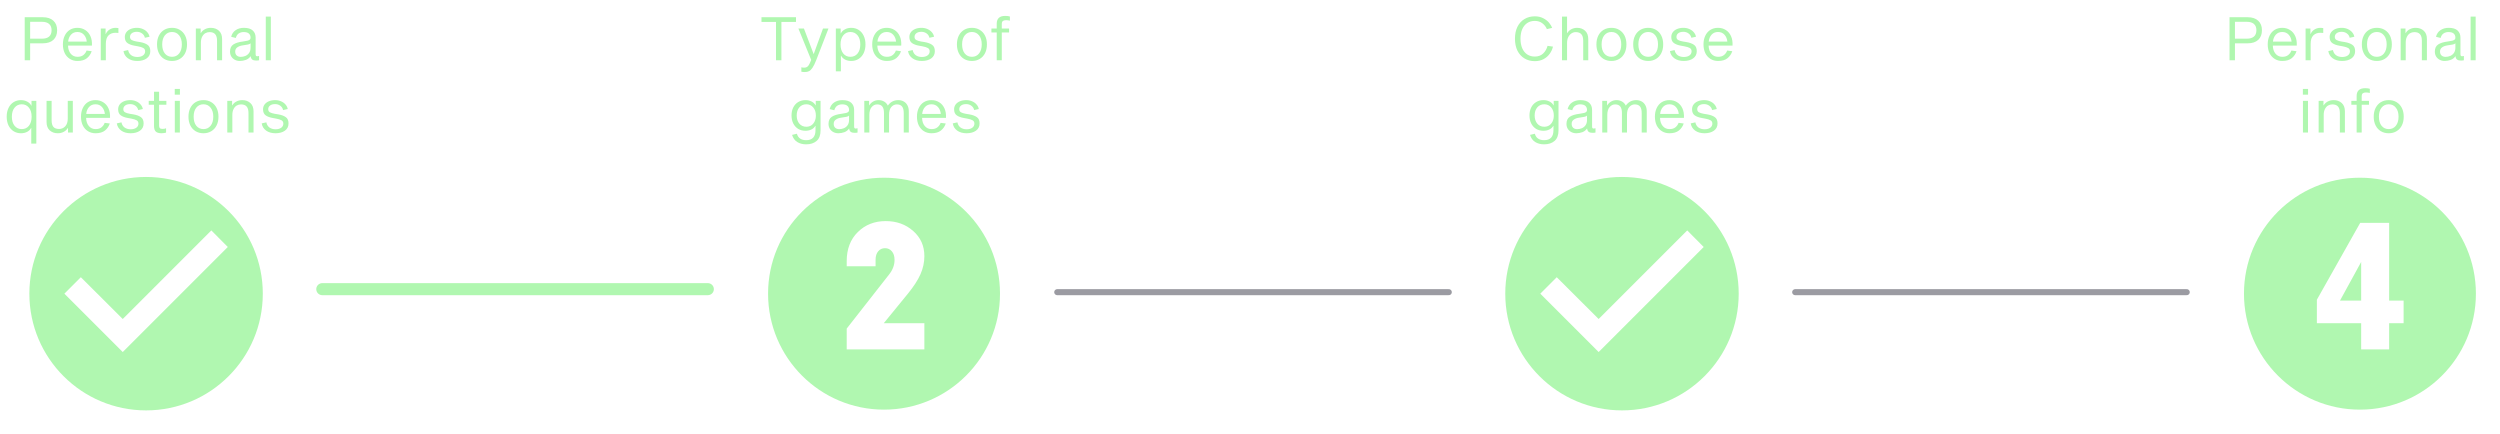
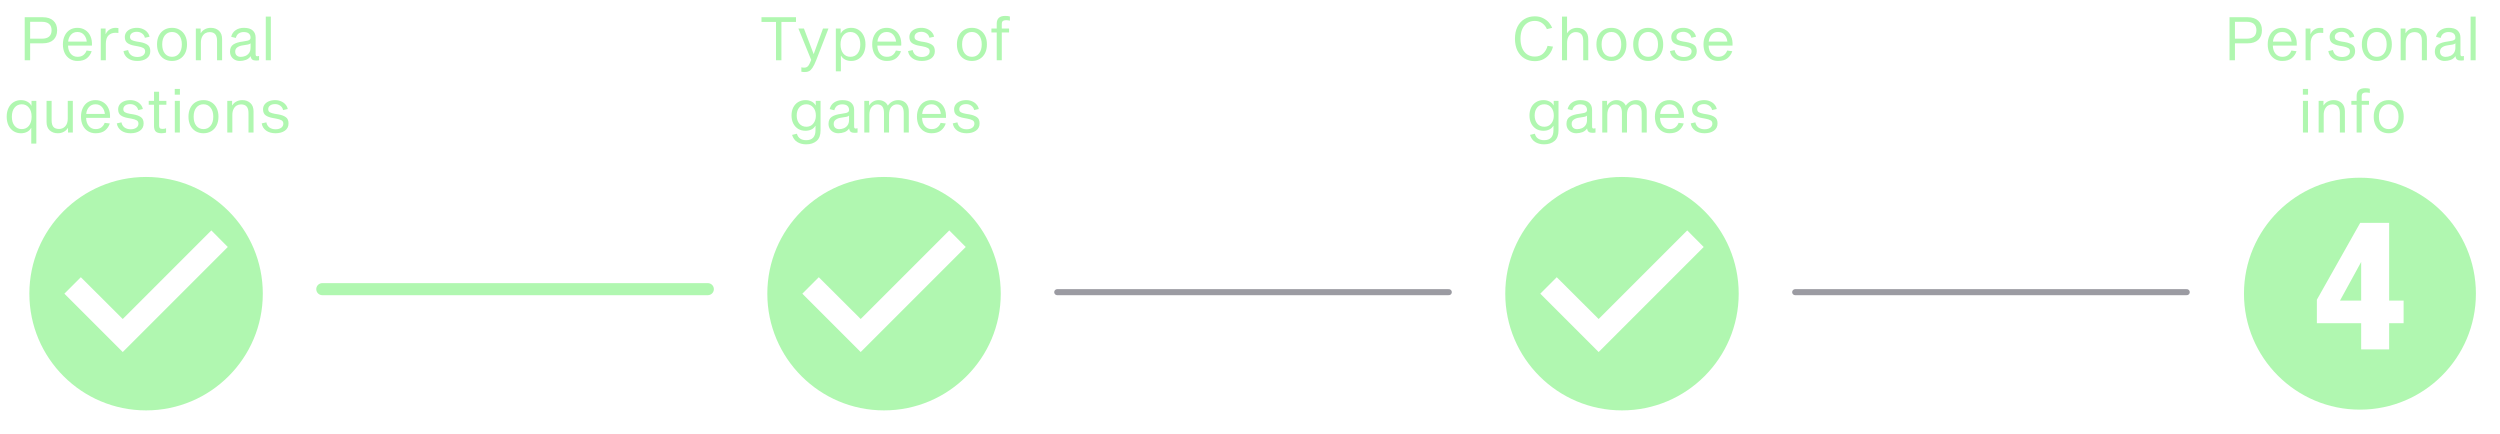
<svg xmlns="http://www.w3.org/2000/svg" width="830" height="144" viewBox="0 0 830 144" fill="none">
+   <path d="M293.5 58.75C272.11 58.75 254.75 76.11 254.75 97.5C254.75 118.89 272.11 136.25 293.5 136.25C314.89 136.25 332.25 118.89 332.25 97.5C332.25 76.11 314.89 58.75 293.5 58.75ZM285.75 116.875L266.375 97.5L271.839 92.036L285.75 105.909L315.161 76.498L320.625 82L285.75 116.875Z" fill="#B0F7B0" />
  <path fill-rule="evenodd" clip-rule="evenodd" d="M783.5 136C804.763 136 822 118.763 822 97.5C822 76.237 804.763 59 783.5 59C762.237 59 745 76.237 745 97.5C745 118.763 762.237 136 783.5 136ZM783.908 107.299V116H793.195V107.299H798V99.799H793.195V73.988H783.586L769.201 99.506V107.299H783.908ZM783.908 99.799H776.877L783.908 86.967V99.799Z" fill="#B0F7B0" />
  <path d="M538.5 58.75C517.11 58.75 499.75 76.11 499.75 97.5C499.75 118.89 517.11 136.25 538.5 136.25C559.89 136.25 577.25 118.89 577.25 97.5C577.25 76.11 559.89 58.75 538.5 58.75ZM530.75 116.875L511.375 97.5L516.839 92.036L530.75 105.909L560.161 76.498L565.625 82L530.75 116.875Z" fill="#B0F7B0" />
  <line x1="107" y1="96" x2="235" y2="96" stroke="#B0F7B0" stroke-width="4" stroke-linecap="round" />
  <line x1="351" y1="97" x2="481" y2="97" stroke="#9B9BA2" stroke-width="2" stroke-linecap="round" />
  <line x1="596" y1="97" x2="726" y2="97" stroke="#9B9BA2" stroke-width="2" stroke-linecap="round" />
  <path d="M48.5 58.75C27.11 58.75 9.75 76.11 9.75 97.5C9.75 118.89 27.11 136.25 48.5 136.25C69.89 136.25 87.25 118.89 87.25 97.5C87.25 76.11 69.89 58.75 48.5 58.75ZM40.75 116.875L21.375 97.5L26.839 92.036L40.75 105.909L70.161 76.498L75.625 82L40.75 116.875Z" fill="#B0F7B0" />
-   <path fill-rule="evenodd" clip-rule="evenodd" d="M293.5 136C314.763 136 332 118.763 332 97.5C332 76.237 314.763 59 293.5 59C272.237 59 255 76.237 255 97.5C255 118.763 272.237 136 293.5 136ZM281.109 109.086V116H306.891V107.299H293.414L301.5 97.397C303.375 95.092 304.742 92.973 305.602 91.039C306.461 89.086 306.891 87.084 306.891 85.033C306.891 81.635 305.65 78.852 303.17 76.684C300.709 74.496 297.672 73.402 294.059 73.402C290.348 73.402 287.262 74.613 284.801 77.035C282.34 79.457 281.109 82.67 281.109 86.674V88.402H290.689V86.293C290.689 85.062 290.982 84.106 291.568 83.422C292.154 82.738 292.906 82.397 293.824 82.397C294.742 82.397 295.494 82.738 296.08 83.422C296.686 84.106 296.988 85.062 296.988 86.293C296.988 87.992 296.393 89.594 295.201 91.098L281.109 109.086Z" fill="#B0F7B0" />
  <path d="M14.225 5.72C15.731 5.72 16.898 6.107 17.725 6.88C18.551 7.64 18.965 8.693 18.965 10.04C18.965 11.4 18.551 12.467 17.725 13.24C16.898 14 15.731 14.38 14.225 14.38H10.005V20H8.205V5.72H14.225ZM13.965 12.84C14.978 12.84 15.758 12.607 16.305 12.14C16.851 11.66 17.125 10.96 17.125 10.04C17.125 9.12 16.851 8.427 16.305 7.96C15.758 7.48 14.978 7.24 13.965 7.24H10.005V12.84H13.965ZM30.442 17C30.148 17.92 29.622 18.693 28.862 19.32C28.102 19.933 27.055 20.24 25.722 20.24C24.775 20.24 23.935 20.013 23.202 19.56C22.468 19.107 21.895 18.467 21.482 17.64C21.082 16.8 20.882 15.833 20.882 14.74C20.882 13.647 21.082 12.687 21.482 11.86C21.882 11.02 22.442 10.373 23.162 9.92C23.895 9.467 24.742 9.24 25.702 9.24C26.675 9.24 27.535 9.48 28.282 9.96C29.042 10.427 29.622 11.107 30.022 12C30.422 12.88 30.588 13.927 30.522 15.14H22.582C22.608 16.247 22.908 17.147 23.482 17.84C24.055 18.52 24.802 18.86 25.722 18.86C26.575 18.86 27.242 18.653 27.722 18.24C28.215 17.827 28.555 17.34 28.742 16.78L30.442 17ZM25.702 10.62C24.808 10.62 24.088 10.927 23.542 11.54C23.008 12.153 22.702 12.913 22.622 13.82H28.802C28.722 12.913 28.408 12.153 27.862 11.54C27.315 10.927 26.595 10.62 25.702 10.62ZM33.456 9.48H35.056V11.28H35.116C35.396 10.653 35.823 10.16 36.396 9.8C36.97 9.427 37.643 9.24 38.416 9.24C38.723 9.24 39.023 9.267 39.316 9.32V10.94C38.876 10.9 38.55 10.88 38.336 10.88C37.363 10.88 36.583 11.18 35.996 11.78C35.423 12.38 35.136 13.3 35.136 14.54V20H33.456V9.48ZM48.099 12.54C47.966 11.927 47.652 11.447 47.159 11.1C46.666 10.74 46.092 10.56 45.439 10.56C44.746 10.56 44.192 10.713 43.779 11.02C43.366 11.327 43.159 11.74 43.159 12.26C43.159 12.727 43.346 13.067 43.719 13.28C44.092 13.493 44.626 13.66 45.319 13.78L46.439 13.96C47.532 14.147 48.379 14.453 48.979 14.88C49.592 15.293 49.899 15.993 49.899 16.98C49.899 18.02 49.492 18.827 48.679 19.4C47.879 19.96 46.846 20.24 45.579 20.24C44.312 20.24 43.266 19.94 42.439 19.34C41.626 18.74 41.146 17.947 40.999 16.96L42.539 16.62C42.686 17.367 43.032 17.94 43.579 18.34C44.126 18.727 44.799 18.92 45.599 18.92C46.359 18.92 46.979 18.753 47.459 18.42C47.939 18.073 48.179 17.613 48.179 17.04C48.179 16.533 47.979 16.167 47.579 15.94C47.192 15.713 46.599 15.527 45.799 15.38L44.699 15.18C43.699 15.007 42.906 14.713 42.319 14.3C41.732 13.887 41.439 13.213 41.439 12.28C41.439 11.693 41.606 11.167 41.939 10.7C42.286 10.233 42.766 9.873 43.379 9.62C43.992 9.367 44.686 9.24 45.459 9.24C46.179 9.24 46.839 9.373 47.439 9.64C48.052 9.907 48.546 10.267 48.919 10.72C49.306 11.173 49.546 11.667 49.639 12.2L48.099 12.54ZM57.112 9.24C58.098 9.24 58.965 9.467 59.712 9.92C60.472 10.373 61.058 11.013 61.472 11.84C61.885 12.667 62.092 13.633 62.092 14.74C62.092 15.847 61.885 16.813 61.472 17.64C61.058 18.467 60.472 19.107 59.712 19.56C58.965 20.013 58.098 20.24 57.112 20.24C56.125 20.24 55.252 20.013 54.492 19.56C53.745 19.107 53.165 18.467 52.752 17.64C52.338 16.813 52.132 15.847 52.132 14.74C52.132 13.633 52.338 12.667 52.752 11.84C53.165 11.013 53.745 10.373 54.492 9.92C55.252 9.467 56.125 9.24 57.112 9.24ZM57.112 18.86C58.098 18.86 58.885 18.493 59.472 17.76C60.072 17.013 60.372 16.007 60.372 14.74C60.372 13.473 60.072 12.473 59.472 11.74C58.885 10.993 58.098 10.62 57.112 10.62C56.125 10.62 55.332 10.993 54.732 11.74C54.145 12.473 53.852 13.473 53.852 14.74C53.852 16.007 54.145 17.013 54.732 17.76C55.332 18.493 56.125 18.86 57.112 18.86ZM66.619 9.48V10.98H66.679C66.999 10.433 67.452 10.007 68.039 9.7C68.625 9.393 69.279 9.24 69.999 9.24C71.079 9.24 71.972 9.56 72.679 10.2C73.385 10.84 73.739 11.767 73.739 12.98V20H72.059V13.56C72.059 12.547 71.852 11.813 71.439 11.36C71.039 10.893 70.412 10.66 69.559 10.66C69.052 10.66 68.579 10.787 68.139 11.04C67.712 11.293 67.365 11.687 67.099 12.22C66.832 12.74 66.699 13.387 66.699 14.16V20H65.019V9.48H66.619ZM85.408 18.68C85.608 18.68 85.808 18.647 86.008 18.58V20C85.835 20.067 85.495 20.1 84.988 20.1C84.442 20.1 84.022 19.987 83.728 19.76C83.448 19.533 83.281 19.18 83.228 18.7H83.168C82.808 19.233 82.302 19.627 81.648 19.88C80.995 20.12 80.322 20.24 79.628 20.24C79.028 20.24 78.481 20.113 77.988 19.86C77.495 19.607 77.102 19.247 76.808 18.78C76.515 18.3 76.368 17.753 76.368 17.14C76.368 16.047 76.728 15.26 77.448 14.78C78.181 14.287 79.248 13.953 80.648 13.78C81.341 13.687 81.868 13.593 82.228 13.5C82.588 13.393 82.835 13.267 82.968 13.12C83.115 12.973 83.188 12.773 83.188 12.52C83.188 11.933 83.001 11.473 82.628 11.14C82.255 10.807 81.675 10.64 80.888 10.64C80.288 10.64 79.748 10.793 79.268 11.1C78.802 11.407 78.475 11.907 78.288 12.6L76.748 12.22C76.988 11.26 77.481 10.527 78.228 10.02C78.988 9.5 79.895 9.24 80.948 9.24C82.295 9.24 83.281 9.533 83.908 10.12C84.548 10.707 84.868 11.493 84.868 12.48V18C84.868 18.253 84.915 18.433 85.008 18.54C85.102 18.633 85.235 18.68 85.408 18.68ZM83.188 14.38C83.041 14.553 82.755 14.687 82.328 14.78C81.915 14.873 81.302 14.973 80.488 15.08C79.822 15.173 79.255 15.387 78.788 15.72C78.322 16.04 78.088 16.507 78.088 17.12C78.088 17.667 78.255 18.1 78.588 18.42C78.921 18.727 79.375 18.88 79.948 18.88C80.455 18.88 80.955 18.78 81.448 18.58C81.942 18.38 82.355 18.053 82.688 17.6C83.022 17.133 83.188 16.533 83.188 15.8V14.38ZM89.921 20H88.241V5.52H89.921V20ZM6.96 44.24C6.04 44.24 5.22 44.013 4.5 43.56C3.78 43.107 3.22 42.467 2.82 41.64C2.42 40.8 2.22 39.833 2.22 38.74C2.22 37.647 2.42 36.687 2.82 35.86C3.22 35.02 3.78 34.373 4.5 33.92C5.22 33.467 6.04 33.24 6.96 33.24C7.733 33.24 8.426 33.407 9.04 33.74C9.653 34.06 10.106 34.507 10.4 35.08H10.46V33.48H12.06V47.68H10.38V42.48H10.32C10.04 43.027 9.6 43.46 9 43.78C8.4 44.087 7.72 44.24 6.96 44.24ZM7.24 34.62C6.24 34.62 5.44 34.993 4.84 35.74C4.24 36.473 3.94 37.473 3.94 38.74C3.94 40.007 4.24 41.013 4.84 41.76C5.44 42.493 6.24 42.86 7.24 42.86C8.213 42.86 9 42.493 9.6 41.76C10.2 41.013 10.5 40.007 10.5 38.74C10.5 37.473 10.2 36.473 9.6 35.74C9 34.993 8.213 34.62 7.24 34.62ZM22.578 44V42.5H22.518C22.185 43.047 21.725 43.473 21.138 43.78C20.552 44.087 19.898 44.24 19.178 44.24C18.098 44.24 17.205 43.92 16.498 43.28C15.805 42.64 15.458 41.713 15.458 40.5V33.48H17.138V39.92C17.138 40.933 17.338 41.673 17.738 42.14C18.138 42.593 18.765 42.82 19.618 42.82C20.418 42.82 21.098 42.527 21.658 41.94C22.218 41.34 22.498 40.467 22.498 39.32V33.48H24.178V44H22.578ZM36.448 41C36.154 41.92 35.628 42.693 34.868 43.32C34.108 43.933 33.061 44.24 31.728 44.24C30.781 44.24 29.941 44.013 29.208 43.56C28.474 43.107 27.901 42.467 27.488 41.64C27.088 40.8 26.888 39.833 26.888 38.74C26.888 37.647 27.088 36.687 27.488 35.86C27.888 35.02 28.448 34.373 29.168 33.92C29.901 33.467 30.748 33.24 31.708 33.24C32.681 33.24 33.541 33.48 34.288 33.96C35.048 34.427 35.628 35.107 36.028 36C36.428 36.88 36.594 37.927 36.528 39.14H28.588C28.614 40.247 28.914 41.147 29.488 41.84C30.061 42.52 30.808 42.86 31.728 42.86C32.581 42.86 33.248 42.653 33.728 42.24C34.221 41.827 34.561 41.34 34.748 40.78L36.448 41ZM31.708 34.62C30.814 34.62 30.094 34.927 29.548 35.54C29.014 36.153 28.708 36.913 28.628 37.82H34.808C34.728 36.913 34.414 36.153 33.868 35.54C33.321 34.927 32.601 34.62 31.708 34.62ZM45.882 36.54C45.749 35.927 45.435 35.447 44.942 35.1C44.449 34.74 43.875 34.56 43.222 34.56C42.529 34.56 41.975 34.713 41.562 35.02C41.149 35.327 40.942 35.74 40.942 36.26C40.942 36.727 41.129 37.067 41.502 37.28C41.875 37.493 42.409 37.66 43.102 37.78L44.222 37.96C45.315 38.147 46.162 38.453 46.762 38.88C47.375 39.293 47.682 39.993 47.682 40.98C47.682 42.02 47.275 42.827 46.462 43.4C45.662 43.96 44.629 44.24 43.362 44.24C42.095 44.24 41.049 43.94 40.222 43.34C39.409 42.74 38.929 41.947 38.782 40.96L40.322 40.62C40.469 41.367 40.815 41.94 41.362 42.34C41.909 42.727 42.582 42.92 43.382 42.92C44.142 42.92 44.762 42.753 45.242 42.42C45.722 42.073 45.962 41.613 45.962 41.04C45.962 40.533 45.762 40.167 45.362 39.94C44.975 39.713 44.382 39.527 43.582 39.38L42.482 39.18C41.482 39.007 40.689 38.713 40.102 38.3C39.515 37.887 39.222 37.213 39.222 36.28C39.222 35.693 39.389 35.167 39.722 34.7C40.069 34.233 40.549 33.873 41.162 33.62C41.775 33.367 42.469 33.24 43.242 33.24C43.962 33.24 44.622 33.373 45.222 33.64C45.835 33.907 46.329 34.267 46.702 34.72C47.089 35.173 47.329 35.667 47.422 36.2L45.882 36.54ZM53.956 42.8C54.169 42.8 54.389 42.78 54.616 42.74C54.843 42.687 55.016 42.633 55.136 42.58V44C55.016 44.067 54.809 44.12 54.516 44.16C54.236 44.213 53.956 44.24 53.676 44.24C52.782 44.24 52.136 44.06 51.736 43.7C51.336 43.327 51.136 42.7 51.136 41.82V34.78H49.376V33.48H51.136V30.46H52.816V33.48H55.236V34.78H52.816V41.64C52.816 42.067 52.896 42.367 53.056 42.54C53.229 42.713 53.529 42.8 53.956 42.8ZM59.715 44H58.035V33.48H59.715V44ZM59.735 31.44H58.015V29.52H59.735V31.44ZM67.551 33.24C68.538 33.24 69.404 33.467 70.151 33.92C70.911 34.373 71.498 35.013 71.911 35.84C72.325 36.667 72.531 37.633 72.531 38.74C72.531 39.847 72.325 40.813 71.911 41.64C71.498 42.467 70.911 43.107 70.151 43.56C69.404 44.013 68.538 44.24 67.551 44.24C66.564 44.24 65.691 44.013 64.931 43.56C64.184 43.107 63.605 42.467 63.191 41.64C62.778 40.813 62.571 39.847 62.571 38.74C62.571 37.633 62.778 36.667 63.191 35.84C63.605 35.013 64.184 34.373 64.931 33.92C65.691 33.467 66.564 33.24 67.551 33.24ZM67.551 42.86C68.538 42.86 69.325 42.493 69.911 41.76C70.511 41.013 70.811 40.007 70.811 38.74C70.811 37.473 70.511 36.473 69.911 35.74C69.325 34.993 68.538 34.62 67.551 34.62C66.564 34.62 65.771 34.993 65.171 35.74C64.585 36.473 64.291 37.473 64.291 38.74C64.291 40.007 64.585 41.013 65.171 41.76C65.771 42.493 66.564 42.86 67.551 42.86ZM77.058 33.48V34.98H77.118C77.438 34.433 77.891 34.007 78.478 33.7C79.065 33.393 79.718 33.24 80.438 33.24C81.518 33.24 82.412 33.56 83.118 34.2C83.825 34.84 84.178 35.767 84.178 36.98V44H82.498V37.56C82.498 36.547 82.291 35.813 81.878 35.36C81.478 34.893 80.852 34.66 79.998 34.66C79.492 34.66 79.018 34.787 78.578 35.04C78.151 35.293 77.805 35.687 77.538 36.22C77.272 36.74 77.138 37.387 77.138 38.16V44H75.458V33.48H77.058ZM93.988 36.54C93.854 35.927 93.541 35.447 93.048 35.1C92.554 34.74 91.981 34.56 91.328 34.56C90.634 34.56 90.081 34.713 89.668 35.02C89.254 35.327 89.048 35.74 89.048 36.26C89.048 36.727 89.234 37.067 89.608 37.28C89.981 37.493 90.514 37.66 91.208 37.78L92.328 37.96C93.421 38.147 94.268 38.453 94.868 38.88C95.481 39.293 95.788 39.993 95.788 40.98C95.788 42.02 95.381 42.827 94.568 43.4C93.768 43.96 92.734 44.24 91.468 44.24C90.201 44.24 89.154 43.94 88.328 43.34C87.514 42.74 87.034 41.947 86.888 40.96L88.428 40.62C88.574 41.367 88.921 41.94 89.468 42.34C90.014 42.727 90.688 42.92 91.488 42.92C92.248 42.92 92.868 42.753 93.348 42.42C93.828 42.073 94.068 41.613 94.068 41.04C94.068 40.533 93.868 40.167 93.468 39.94C93.081 39.713 92.488 39.527 91.688 39.38L90.588 39.18C89.588 39.007 88.794 38.713 88.208 38.3C87.621 37.887 87.328 37.213 87.328 36.28C87.328 35.693 87.494 35.167 87.828 34.7C88.174 34.233 88.654 33.873 89.268 33.62C89.881 33.367 90.574 33.24 91.348 33.24C92.068 33.24 92.728 33.373 93.328 33.64C93.941 33.907 94.434 34.267 94.808 34.72C95.194 35.173 95.434 35.667 95.528 36.2L93.988 36.54Z" fill="#B0F7B0" />
  <path d="M252.811 5.72H264.271V7.28H259.431V20H257.631V7.28H252.811V5.72ZM273.23 9.48H275.05L270.97 20C270.53 21.12 270.117 21.96 269.73 22.52C269.343 23.093 268.957 23.467 268.57 23.64C268.197 23.827 267.743 23.92 267.21 23.92C266.797 23.92 266.41 23.887 266.05 23.82V22.34C266.33 22.42 266.637 22.46 266.97 22.46C267.317 22.46 267.603 22.4 267.83 22.28C268.057 22.173 268.27 21.973 268.47 21.68C268.67 21.387 268.883 20.953 269.11 20.38L269.31 19.88L265.07 9.48H266.91L270.11 17.9H270.17L273.23 9.48ZM282.599 20.24C281.839 20.24 281.159 20.087 280.559 19.78C279.959 19.46 279.519 19.027 279.239 18.48H279.179V23.68H277.499V9.48H279.099V11.08H279.159C279.453 10.507 279.906 10.06 280.519 9.74C281.133 9.407 281.826 9.24 282.599 9.24C283.519 9.24 284.339 9.467 285.059 9.92C285.779 10.373 286.339 11.02 286.739 11.86C287.139 12.687 287.339 13.647 287.339 14.74C287.339 15.833 287.139 16.8 286.739 17.64C286.339 18.467 285.779 19.107 285.059 19.56C284.339 20.013 283.519 20.24 282.599 20.24ZM282.319 10.62C281.346 10.62 280.559 10.993 279.959 11.74C279.359 12.473 279.059 13.473 279.059 14.74C279.059 16.007 279.359 17.013 279.959 17.76C280.559 18.493 281.346 18.86 282.319 18.86C283.319 18.86 284.119 18.493 284.719 17.76C285.319 17.013 285.619 16.007 285.619 14.74C285.619 13.473 285.319 12.473 284.719 11.74C284.119 10.993 283.319 10.62 282.319 10.62ZM299.133 17C298.84 17.92 298.313 18.693 297.553 19.32C296.793 19.933 295.746 20.24 294.413 20.24C293.466 20.24 292.626 20.013 291.893 19.56C291.16 19.107 290.586 18.467 290.173 17.64C289.773 16.8 289.573 15.833 289.573 14.74C289.573 13.647 289.773 12.687 290.173 11.86C290.573 11.02 291.133 10.373 291.853 9.92C292.586 9.467 293.433 9.24 294.393 9.24C295.366 9.24 296.226 9.48 296.973 9.96C297.733 10.427 298.313 11.107 298.713 12C299.113 12.88 299.28 13.927 299.213 15.14H291.273C291.3 16.247 291.6 17.147 292.173 17.84C292.746 18.52 293.493 18.86 294.413 18.86C295.266 18.86 295.933 18.653 296.413 18.24C296.906 17.827 297.246 17.34 297.433 16.78L299.133 17ZM294.393 10.62C293.5 10.62 292.78 10.927 292.233 11.54C291.7 12.153 291.393 12.913 291.313 13.82H297.493C297.413 12.913 297.1 12.153 296.553 11.54C296.006 10.927 295.286 10.62 294.393 10.62ZM308.568 12.54C308.434 11.927 308.121 11.447 307.628 11.1C307.134 10.74 306.561 10.56 305.908 10.56C305.214 10.56 304.661 10.713 304.248 11.02C303.834 11.327 303.628 11.74 303.628 12.26C303.628 12.727 303.814 13.067 304.188 13.28C304.561 13.493 305.094 13.66 305.788 13.78L306.908 13.96C308.001 14.147 308.848 14.453 309.448 14.88C310.061 15.293 310.368 15.993 310.368 16.98C310.368 18.02 309.961 18.827 309.148 19.4C308.348 19.96 307.314 20.24 306.048 20.24C304.781 20.24 303.734 19.94 302.908 19.34C302.094 18.74 301.614 17.947 301.468 16.96L303.008 16.62C303.154 17.367 303.501 17.94 304.048 18.34C304.594 18.727 305.268 18.92 306.068 18.92C306.828 18.92 307.448 18.753 307.928 18.42C308.408 18.073 308.648 17.613 308.648 17.04C308.648 16.533 308.448 16.167 308.048 15.94C307.661 15.713 307.068 15.527 306.268 15.38L305.168 15.18C304.168 15.007 303.374 14.713 302.788 14.3C302.201 13.887 301.908 13.213 301.908 12.28C301.908 11.693 302.074 11.167 302.408 10.7C302.754 10.233 303.234 9.873 303.848 9.62C304.461 9.367 305.154 9.24 305.928 9.24C306.648 9.24 307.308 9.373 307.908 9.64C308.521 9.907 309.014 10.267 309.388 10.72C309.774 11.173 310.014 11.667 310.108 12.2L308.568 12.54ZM322.678 9.24C323.665 9.24 324.531 9.467 325.278 9.92C326.038 10.373 326.625 11.013 327.038 11.84C327.451 12.667 327.658 13.633 327.658 14.74C327.658 15.847 327.451 16.813 327.038 17.64C326.625 18.467 326.038 19.107 325.278 19.56C324.531 20.013 323.665 20.24 322.678 20.24C321.691 20.24 320.818 20.013 320.058 19.56C319.311 19.107 318.731 18.467 318.318 17.64C317.905 16.813 317.698 15.847 317.698 14.74C317.698 13.633 317.905 12.667 318.318 11.84C318.731 11.013 319.311 10.373 320.058 9.92C320.818 9.467 321.691 9.24 322.678 9.24ZM322.678 18.86C323.665 18.86 324.451 18.493 325.038 17.76C325.638 17.013 325.938 16.007 325.938 14.74C325.938 13.473 325.638 12.473 325.038 11.74C324.451 10.993 323.665 10.62 322.678 10.62C321.691 10.62 320.898 10.993 320.298 11.74C319.711 12.473 319.418 13.473 319.418 14.74C319.418 16.007 319.711 17.013 320.298 17.76C320.898 18.493 321.691 18.86 322.678 18.86ZM334.011 6.7C333.571 6.7 333.225 6.787 332.971 6.96C332.718 7.133 332.591 7.493 332.591 8.04V9.48H335.011V10.78H332.591V20H330.911V10.78H329.151V9.48H330.911V7.88C330.911 6.147 331.858 5.28 333.751 5.28C334.405 5.28 334.918 5.347 335.291 5.48V6.86C334.825 6.753 334.398 6.7 334.011 6.7ZM270.826 33.48H272.426V43.28C272.426 44.867 271.993 46.033 271.126 46.78C270.259 47.54 269.099 47.92 267.646 47.92C266.486 47.92 265.493 47.66 264.666 47.14C263.853 46.62 263.286 45.833 262.966 44.78L264.566 44.4C264.779 45.147 265.146 45.687 265.666 46.02C266.186 46.367 266.846 46.54 267.646 46.54C269.713 46.54 270.746 45.427 270.746 43.2V41.78H270.686C270.419 42.287 269.993 42.687 269.406 42.98C268.819 43.273 268.159 43.42 267.426 43.42C266.519 43.42 265.713 43.213 265.006 42.8C264.313 42.373 263.766 41.773 263.366 41C262.979 40.227 262.786 39.34 262.786 38.34C262.786 37.327 262.979 36.433 263.366 35.66C263.766 34.887 264.313 34.293 265.006 33.88C265.713 33.453 266.519 33.24 267.426 33.24C268.173 33.24 268.846 33.393 269.446 33.7C270.046 34.007 270.486 34.427 270.766 34.96H270.826V33.48ZM267.706 42.08C268.319 42.08 268.866 41.927 269.346 41.62C269.826 41.3 270.199 40.86 270.466 40.3C270.733 39.727 270.866 39.073 270.866 38.34C270.866 37.233 270.573 36.34 269.986 35.66C269.399 34.967 268.639 34.62 267.706 34.62C266.746 34.62 265.973 34.96 265.386 35.64C264.799 36.32 264.506 37.22 264.506 38.34C264.506 39.46 264.799 40.367 265.386 41.06C265.973 41.74 266.746 42.08 267.706 42.08ZM284.109 42.68C284.309 42.68 284.509 42.647 284.709 42.58V44C284.536 44.067 284.196 44.1 283.689 44.1C283.143 44.1 282.723 43.987 282.429 43.76C282.149 43.533 281.983 43.18 281.929 42.7H281.869C281.509 43.233 281.003 43.627 280.349 43.88C279.696 44.12 279.023 44.24 278.329 44.24C277.729 44.24 277.183 44.113 276.689 43.86C276.196 43.607 275.803 43.247 275.509 42.78C275.216 42.3 275.069 41.753 275.069 41.14C275.069 40.047 275.429 39.26 276.149 38.78C276.883 38.287 277.949 37.953 279.349 37.78C280.043 37.687 280.569 37.593 280.929 37.5C281.289 37.393 281.536 37.267 281.669 37.12C281.816 36.973 281.889 36.773 281.889 36.52C281.889 35.933 281.703 35.473 281.329 35.14C280.956 34.807 280.376 34.64 279.589 34.64C278.989 34.64 278.449 34.793 277.969 35.1C277.503 35.407 277.176 35.907 276.989 36.6L275.449 36.22C275.689 35.26 276.183 34.527 276.929 34.02C277.689 33.5 278.596 33.24 279.649 33.24C280.996 33.24 281.983 33.533 282.609 34.12C283.249 34.707 283.569 35.493 283.569 36.48V42C283.569 42.253 283.616 42.433 283.709 42.54C283.803 42.633 283.936 42.68 284.109 42.68ZM281.889 38.38C281.743 38.553 281.456 38.687 281.029 38.78C280.616 38.873 280.003 38.973 279.189 39.08C278.523 39.173 277.956 39.387 277.489 39.72C277.023 40.04 276.789 40.507 276.789 41.12C276.789 41.667 276.956 42.1 277.289 42.42C277.623 42.727 278.076 42.88 278.649 42.88C279.156 42.88 279.656 42.78 280.149 42.58C280.643 42.38 281.056 42.053 281.389 41.6C281.723 41.133 281.889 40.533 281.889 39.8V38.38ZM298.243 33.24C298.883 33.24 299.463 33.38 299.983 33.66C300.516 33.94 300.936 34.36 301.243 34.92C301.563 35.48 301.723 36.167 301.723 36.98V44H300.043V37.56C300.043 36.547 299.856 35.813 299.483 35.36C299.109 34.893 298.536 34.66 297.763 34.66C297.043 34.66 296.429 34.947 295.923 35.52C295.416 36.093 295.163 36.947 295.163 38.08V44H293.483V37.56C293.483 36.547 293.296 35.813 292.923 35.36C292.563 34.893 291.996 34.66 291.223 34.66C290.503 34.66 289.889 34.96 289.383 35.56C288.876 36.147 288.623 37.013 288.623 38.16V44H286.943V33.48H288.543V34.98H288.603C288.923 34.433 289.356 34.007 289.903 33.7C290.449 33.393 291.043 33.24 291.683 33.24C292.363 33.24 292.969 33.393 293.503 33.7C294.049 34.007 294.469 34.46 294.763 35.06C295.616 33.847 296.776 33.24 298.243 33.24ZM313.987 41C313.693 41.92 313.167 42.693 312.407 43.32C311.647 43.933 310.6 44.24 309.267 44.24C308.32 44.24 307.48 44.013 306.747 43.56C306.013 43.107 305.44 42.467 305.027 41.64C304.627 40.8 304.427 39.833 304.427 38.74C304.427 37.647 304.627 36.687 305.027 35.86C305.427 35.02 305.987 34.373 306.707 33.92C307.44 33.467 308.287 33.24 309.247 33.24C310.22 33.24 311.08 33.48 311.827 33.96C312.587 34.427 313.167 35.107 313.567 36C313.967 36.88 314.133 37.927 314.067 39.14H306.127C306.153 40.247 306.453 41.147 307.027 41.84C307.6 42.52 308.347 42.86 309.267 42.86C310.12 42.86 310.787 42.653 311.267 42.24C311.76 41.827 312.1 41.34 312.287 40.78L313.987 41ZM309.247 34.62C308.353 34.62 307.633 34.927 307.087 35.54C306.553 36.153 306.247 36.913 306.167 37.82H312.347C312.267 36.913 311.953 36.153 311.407 35.54C310.86 34.927 310.14 34.62 309.247 34.62ZM323.421 36.54C323.288 35.927 322.975 35.447 322.481 35.1C321.988 34.74 321.415 34.56 320.761 34.56C320.068 34.56 319.515 34.713 319.101 35.02C318.688 35.327 318.481 35.74 318.481 36.26C318.481 36.727 318.668 37.067 319.041 37.28C319.415 37.493 319.948 37.66 320.641 37.78L321.761 37.96C322.855 38.147 323.701 38.453 324.301 38.88C324.915 39.293 325.221 39.993 325.221 40.98C325.221 42.02 324.815 42.827 324.001 43.4C323.201 43.96 322.168 44.24 320.901 44.24C319.635 44.24 318.588 43.94 317.761 43.34C316.948 42.74 316.468 41.947 316.321 40.96L317.861 40.62C318.008 41.367 318.355 41.94 318.901 42.34C319.448 42.727 320.121 42.92 320.921 42.92C321.681 42.92 322.301 42.753 322.781 42.42C323.261 42.073 323.501 41.613 323.501 41.04C323.501 40.533 323.301 40.167 322.901 39.94C322.515 39.713 321.921 39.527 321.121 39.38L320.021 39.18C319.021 39.007 318.228 38.713 317.641 38.3C317.055 37.887 316.761 37.213 316.761 36.28C316.761 35.693 316.928 35.167 317.261 34.7C317.608 34.233 318.088 33.873 318.701 33.62C319.315 33.367 320.008 33.24 320.781 33.24C321.501 33.24 322.161 33.373 322.761 33.64C323.375 33.907 323.868 34.267 324.241 34.72C324.628 35.173 324.868 35.667 324.961 36.2L323.421 36.54Z" fill="#B0F7B0" />
  <path d="M515.586 15.48C515.399 16.307 515.046 17.087 514.526 17.82C514.019 18.553 513.339 19.153 512.486 19.62C511.646 20.073 510.666 20.3 509.546 20.3C508.266 20.3 507.126 20 506.126 19.4C505.126 18.8 504.346 17.94 503.786 16.82C503.239 15.687 502.966 14.36 502.966 12.84C502.966 11.333 503.239 10.02 503.786 8.9C504.346 7.78 505.126 6.92 506.126 6.32C507.126 5.72 508.266 5.42 509.546 5.42C510.599 5.42 511.526 5.627 512.326 6.04C513.126 6.44 513.773 6.933 514.266 7.52C514.759 8.107 515.113 8.687 515.326 9.26L513.566 9.66C513.246 8.887 512.739 8.24 512.046 7.72C511.366 7.2 510.533 6.94 509.546 6.94C508.599 6.94 507.766 7.173 507.046 7.64C506.339 8.107 505.786 8.787 505.386 9.68C504.999 10.56 504.806 11.613 504.806 12.84C504.806 14.08 504.999 15.147 505.386 16.04C505.786 16.933 506.339 17.613 507.046 18.08C507.766 18.547 508.599 18.78 509.546 18.78C510.679 18.78 511.599 18.447 512.306 17.78C513.026 17.1 513.519 16.247 513.786 15.22L515.586 15.48ZM520.263 5.52V10.98H520.323C520.657 10.433 521.11 10.007 521.683 9.7C522.27 9.393 522.91 9.24 523.603 9.24C524.67 9.24 525.55 9.56 526.243 10.2C526.95 10.84 527.303 11.767 527.303 12.98V20H525.623V13.56C525.623 12.547 525.417 11.813 525.003 11.36C524.603 10.893 523.977 10.66 523.123 10.66C522.643 10.66 522.183 10.8 521.743 11.08C521.303 11.36 520.943 11.773 520.663 12.32C520.397 12.867 520.263 13.52 520.263 14.28V20H518.583V5.52H520.263ZM534.993 9.24C535.979 9.24 536.846 9.467 537.593 9.92C538.353 10.373 538.939 11.013 539.353 11.84C539.766 12.667 539.973 13.633 539.973 14.74C539.973 15.847 539.766 16.813 539.353 17.64C538.939 18.467 538.353 19.107 537.593 19.56C536.846 20.013 535.979 20.24 534.993 20.24C534.006 20.24 533.133 20.013 532.373 19.56C531.626 19.107 531.046 18.467 530.633 17.64C530.219 16.813 530.013 15.847 530.013 14.74C530.013 13.633 530.219 12.667 530.633 11.84C531.046 11.013 531.626 10.373 532.373 9.92C533.133 9.467 534.006 9.24 534.993 9.24ZM534.993 18.86C535.979 18.86 536.766 18.493 537.353 17.76C537.953 17.013 538.253 16.007 538.253 14.74C538.253 13.473 537.953 12.473 537.353 11.74C536.766 10.993 535.979 10.62 534.993 10.62C534.006 10.62 533.213 10.993 532.613 11.74C532.026 12.473 531.733 13.473 531.733 14.74C531.733 16.007 532.026 17.013 532.613 17.76C533.213 18.493 534.006 18.86 534.993 18.86ZM547.2 9.24C548.186 9.24 549.053 9.467 549.8 9.92C550.56 10.373 551.146 11.013 551.56 11.84C551.973 12.667 552.18 13.633 552.18 14.74C552.18 15.847 551.973 16.813 551.56 17.64C551.146 18.467 550.56 19.107 549.8 19.56C549.053 20.013 548.186 20.24 547.2 20.24C546.213 20.24 545.34 20.013 544.58 19.56C543.833 19.107 543.253 18.467 542.84 17.64C542.426 16.813 542.22 15.847 542.22 14.74C542.22 13.633 542.426 12.667 542.84 11.84C543.253 11.013 543.833 10.373 544.58 9.92C545.34 9.467 546.213 9.24 547.2 9.24ZM547.2 18.86C548.186 18.86 548.973 18.493 549.56 17.76C550.16 17.013 550.46 16.007 550.46 14.74C550.46 13.473 550.16 12.473 549.56 11.74C548.973 10.993 548.186 10.62 547.2 10.62C546.213 10.62 545.42 10.993 544.82 11.74C544.233 12.473 543.94 13.473 543.94 14.74C543.94 16.007 544.233 17.013 544.82 17.76C545.42 18.493 546.213 18.86 547.2 18.86ZM561.527 12.54C561.393 11.927 561.08 11.447 560.587 11.1C560.093 10.74 559.52 10.56 558.867 10.56C558.173 10.56 557.62 10.713 557.207 11.02C556.793 11.327 556.587 11.74 556.587 12.26C556.587 12.727 556.773 13.067 557.147 13.28C557.52 13.493 558.053 13.66 558.747 13.78L559.867 13.96C560.96 14.147 561.807 14.453 562.407 14.88C563.02 15.293 563.327 15.993 563.327 16.98C563.327 18.02 562.92 18.827 562.107 19.4C561.307 19.96 560.273 20.24 559.007 20.24C557.74 20.24 556.693 19.94 555.867 19.34C555.053 18.74 554.573 17.947 554.427 16.96L555.967 16.62C556.113 17.367 556.46 17.94 557.007 18.34C557.553 18.727 558.227 18.92 559.027 18.92C559.787 18.92 560.407 18.753 560.887 18.42C561.367 18.073 561.607 17.613 561.607 17.04C561.607 16.533 561.407 16.167 561.007 15.94C560.62 15.713 560.027 15.527 559.227 15.38L558.127 15.18C557.127 15.007 556.333 14.713 555.747 14.3C555.16 13.887 554.867 13.213 554.867 12.28C554.867 11.693 555.033 11.167 555.367 10.7C555.713 10.233 556.193 9.873 556.807 9.62C557.42 9.367 558.113 9.24 558.887 9.24C559.607 9.24 560.267 9.373 560.867 9.64C561.48 9.907 561.973 10.267 562.347 10.72C562.733 11.173 562.973 11.667 563.067 12.2L561.527 12.54ZM575.119 17C574.826 17.92 574.299 18.693 573.539 19.32C572.779 19.933 571.733 20.24 570.399 20.24C569.453 20.24 568.613 20.013 567.879 19.56C567.146 19.107 566.573 18.467 566.159 17.64C565.759 16.8 565.559 15.833 565.559 14.74C565.559 13.647 565.759 12.687 566.159 11.86C566.559 11.02 567.119 10.373 567.839 9.92C568.573 9.467 569.419 9.24 570.379 9.24C571.353 9.24 572.213 9.48 572.959 9.96C573.719 10.427 574.299 11.107 574.699 12C575.099 12.88 575.266 13.927 575.199 15.14H567.259C567.286 16.247 567.586 17.147 568.159 17.84C568.733 18.52 569.479 18.86 570.399 18.86C571.253 18.86 571.919 18.653 572.399 18.24C572.893 17.827 573.233 17.34 573.419 16.78L575.119 17ZM570.379 10.62C569.486 10.62 568.766 10.927 568.219 11.54C567.686 12.153 567.379 12.913 567.299 13.82H573.479C573.399 12.913 573.086 12.153 572.539 11.54C571.993 10.927 571.273 10.62 570.379 10.62ZM515.826 33.48H517.426V43.28C517.426 44.867 516.993 46.033 516.126 46.78C515.259 47.54 514.099 47.92 512.646 47.92C511.486 47.92 510.493 47.66 509.666 47.14C508.853 46.62 508.286 45.833 507.966 44.78L509.566 44.4C509.779 45.147 510.146 45.687 510.666 46.02C511.186 46.367 511.846 46.54 512.646 46.54C514.713 46.54 515.746 45.427 515.746 43.2V41.78H515.686C515.419 42.287 514.993 42.687 514.406 42.98C513.819 43.273 513.159 43.42 512.426 43.42C511.519 43.42 510.713 43.213 510.006 42.8C509.313 42.373 508.766 41.773 508.366 41C507.979 40.227 507.786 39.34 507.786 38.34C507.786 37.327 507.979 36.433 508.366 35.66C508.766 34.887 509.313 34.293 510.006 33.88C510.713 33.453 511.519 33.24 512.426 33.24C513.173 33.24 513.846 33.393 514.446 33.7C515.046 34.007 515.486 34.427 515.766 34.96H515.826V33.48ZM512.706 42.08C513.319 42.08 513.866 41.927 514.346 41.62C514.826 41.3 515.199 40.86 515.466 40.3C515.733 39.727 515.866 39.073 515.866 38.34C515.866 37.233 515.573 36.34 514.986 35.66C514.399 34.967 513.639 34.62 512.706 34.62C511.746 34.62 510.973 34.96 510.386 35.64C509.799 36.32 509.506 37.22 509.506 38.34C509.506 39.46 509.799 40.367 510.386 41.06C510.973 41.74 511.746 42.08 512.706 42.08ZM529.109 42.68C529.309 42.68 529.509 42.647 529.709 42.58V44C529.536 44.067 529.196 44.1 528.689 44.1C528.143 44.1 527.723 43.987 527.429 43.76C527.149 43.533 526.983 43.18 526.929 42.7H526.869C526.509 43.233 526.003 43.627 525.349 43.88C524.696 44.12 524.023 44.24 523.329 44.24C522.729 44.24 522.183 44.113 521.689 43.86C521.196 43.607 520.803 43.247 520.509 42.78C520.216 42.3 520.069 41.753 520.069 41.14C520.069 40.047 520.429 39.26 521.149 38.78C521.883 38.287 522.949 37.953 524.349 37.78C525.043 37.687 525.569 37.593 525.929 37.5C526.289 37.393 526.536 37.267 526.669 37.12C526.816 36.973 526.889 36.773 526.889 36.52C526.889 35.933 526.703 35.473 526.329 35.14C525.956 34.807 525.376 34.64 524.589 34.64C523.989 34.64 523.449 34.793 522.969 35.1C522.503 35.407 522.176 35.907 521.989 36.6L520.449 36.22C520.689 35.26 521.183 34.527 521.929 34.02C522.689 33.5 523.596 33.24 524.649 33.24C525.996 33.24 526.983 33.533 527.609 34.12C528.249 34.707 528.569 35.493 528.569 36.48V42C528.569 42.253 528.616 42.433 528.709 42.54C528.803 42.633 528.936 42.68 529.109 42.68ZM526.889 38.38C526.743 38.553 526.456 38.687 526.029 38.78C525.616 38.873 525.003 38.973 524.189 39.08C523.523 39.173 522.956 39.387 522.489 39.72C522.023 40.04 521.789 40.507 521.789 41.12C521.789 41.667 521.956 42.1 522.289 42.42C522.623 42.727 523.076 42.88 523.649 42.88C524.156 42.88 524.656 42.78 525.149 42.58C525.643 42.38 526.056 42.053 526.389 41.6C526.723 41.133 526.889 40.533 526.889 39.8V38.38ZM543.243 33.24C543.883 33.24 544.463 33.38 544.983 33.66C545.516 33.94 545.936 34.36 546.243 34.92C546.563 35.48 546.723 36.167 546.723 36.98V44H545.043V37.56C545.043 36.547 544.856 35.813 544.483 35.36C544.109 34.893 543.536 34.66 542.763 34.66C542.043 34.66 541.429 34.947 540.923 35.52C540.416 36.093 540.163 36.947 540.163 38.08V44H538.483V37.56C538.483 36.547 538.296 35.813 537.923 35.36C537.563 34.893 536.996 34.66 536.223 34.66C535.503 34.66 534.889 34.96 534.383 35.56C533.876 36.147 533.623 37.013 533.623 38.16V44H531.943V33.48H533.543V34.98H533.603C533.923 34.433 534.356 34.007 534.903 33.7C535.449 33.393 536.043 33.24 536.683 33.24C537.363 33.24 537.969 33.393 538.503 33.7C539.049 34.007 539.469 34.46 539.763 35.06C540.616 33.847 541.776 33.24 543.243 33.24ZM558.987 41C558.693 41.92 558.167 42.693 557.407 43.32C556.647 43.933 555.6 44.24 554.267 44.24C553.32 44.24 552.48 44.013 551.747 43.56C551.013 43.107 550.44 42.467 550.027 41.64C549.627 40.8 549.427 39.833 549.427 38.74C549.427 37.647 549.627 36.687 550.027 35.86C550.427 35.02 550.987 34.373 551.707 33.92C552.44 33.467 553.287 33.24 554.247 33.24C555.22 33.24 556.08 33.48 556.827 33.96C557.587 34.427 558.167 35.107 558.567 36C558.967 36.88 559.133 37.927 559.067 39.14H551.127C551.153 40.247 551.453 41.147 552.027 41.84C552.6 42.52 553.347 42.86 554.267 42.86C555.12 42.86 555.787 42.653 556.267 42.24C556.76 41.827 557.1 41.34 557.287 40.78L558.987 41ZM554.247 34.62C553.353 34.62 552.633 34.927 552.087 35.54C551.553 36.153 551.247 36.913 551.167 37.82H557.347C557.267 36.913 556.953 36.153 556.407 35.54C555.86 34.927 555.14 34.62 554.247 34.62ZM568.421 36.54C568.288 35.927 567.975 35.447 567.481 35.1C566.988 34.74 566.415 34.56 565.761 34.56C565.068 34.56 564.515 34.713 564.101 35.02C563.688 35.327 563.481 35.74 563.481 36.26C563.481 36.727 563.668 37.067 564.041 37.28C564.415 37.493 564.948 37.66 565.641 37.78L566.761 37.96C567.855 38.147 568.701 38.453 569.301 38.88C569.915 39.293 570.221 39.993 570.221 40.98C570.221 42.02 569.815 42.827 569.001 43.4C568.201 43.96 567.168 44.24 565.901 44.24C564.635 44.24 563.588 43.94 562.761 43.34C561.948 42.74 561.468 41.947 561.321 40.96L562.861 40.62C563.008 41.367 563.355 41.94 563.901 42.34C564.448 42.727 565.121 42.92 565.921 42.92C566.681 42.92 567.301 42.753 567.781 42.42C568.261 42.073 568.501 41.613 568.501 41.04C568.501 40.533 568.301 40.167 567.901 39.94C567.515 39.713 566.921 39.527 566.121 39.38L565.021 39.18C564.021 39.007 563.228 38.713 562.641 38.3C562.055 37.887 561.761 37.213 561.761 36.28C561.761 35.693 561.928 35.167 562.261 34.7C562.608 34.233 563.088 33.873 563.701 33.62C564.315 33.367 565.008 33.24 565.781 33.24C566.501 33.24 567.161 33.373 567.761 33.64C568.375 33.907 568.868 34.267 569.241 34.72C569.628 35.173 569.868 35.667 569.961 36.2L568.421 36.54Z" fill="#B0F7B0" />
  <path d="M746.225 5.72C747.731 5.72 748.898 6.107 749.725 6.88C750.551 7.64 750.965 8.693 750.965 10.04C750.965 11.4 750.551 12.467 749.725 13.24C748.898 14 747.731 14.38 746.225 14.38H742.005V20H740.205V5.72H746.225ZM745.965 12.84C746.978 12.84 747.758 12.607 748.305 12.14C748.851 11.66 749.125 10.96 749.125 10.04C749.125 9.12 748.851 8.427 748.305 7.96C747.758 7.48 746.978 7.24 745.965 7.24H742.005V12.84H745.965ZM762.442 17C762.148 17.92 761.622 18.693 760.862 19.32C760.102 19.933 759.055 20.24 757.722 20.24C756.775 20.24 755.935 20.013 755.202 19.56C754.468 19.107 753.895 18.467 753.482 17.64C753.082 16.8 752.882 15.833 752.882 14.74C752.882 13.647 753.082 12.687 753.482 11.86C753.882 11.02 754.442 10.373 755.162 9.92C755.895 9.467 756.742 9.24 757.702 9.24C758.675 9.24 759.535 9.48 760.282 9.96C761.042 10.427 761.622 11.107 762.022 12C762.422 12.88 762.588 13.927 762.522 15.14H754.582C754.608 16.247 754.908 17.147 755.482 17.84C756.055 18.52 756.802 18.86 757.722 18.86C758.575 18.86 759.242 18.653 759.722 18.24C760.215 17.827 760.555 17.34 760.742 16.78L762.442 17ZM757.702 10.62C756.808 10.62 756.088 10.927 755.542 11.54C755.008 12.153 754.702 12.913 754.622 13.82H760.802C760.722 12.913 760.408 12.153 759.862 11.54C759.315 10.927 758.595 10.62 757.702 10.62ZM765.456 9.48H767.056V11.28H767.116C767.396 10.653 767.823 10.16 768.396 9.8C768.97 9.427 769.643 9.24 770.416 9.24C770.723 9.24 771.023 9.267 771.316 9.32V10.94C770.876 10.9 770.55 10.88 770.336 10.88C769.363 10.88 768.583 11.18 767.996 11.78C767.423 12.38 767.136 13.3 767.136 14.54V20H765.456V9.48ZM780.099 12.54C779.966 11.927 779.652 11.447 779.159 11.1C778.666 10.74 778.092 10.56 777.439 10.56C776.746 10.56 776.192 10.713 775.779 11.02C775.366 11.327 775.159 11.74 775.159 12.26C775.159 12.727 775.346 13.067 775.719 13.28C776.092 13.493 776.626 13.66 777.319 13.78L778.439 13.96C779.532 14.147 780.379 14.453 780.979 14.88C781.592 15.293 781.899 15.993 781.899 16.98C781.899 18.02 781.492 18.827 780.679 19.4C779.879 19.96 778.846 20.24 777.579 20.24C776.312 20.24 775.266 19.94 774.439 19.34C773.626 18.74 773.146 17.947 772.999 16.96L774.539 16.62C774.686 17.367 775.032 17.94 775.579 18.34C776.126 18.727 776.799 18.92 777.599 18.92C778.359 18.92 778.979 18.753 779.459 18.42C779.939 18.073 780.179 17.613 780.179 17.04C780.179 16.533 779.979 16.167 779.579 15.94C779.192 15.713 778.599 15.527 777.799 15.38L776.699 15.18C775.699 15.007 774.906 14.713 774.319 14.3C773.732 13.887 773.439 13.213 773.439 12.28C773.439 11.693 773.606 11.167 773.939 10.7C774.286 10.233 774.766 9.873 775.379 9.62C775.992 9.367 776.686 9.24 777.459 9.24C778.179 9.24 778.839 9.373 779.439 9.64C780.052 9.907 780.546 10.267 780.919 10.72C781.306 11.173 781.546 11.667 781.639 12.2L780.099 12.54ZM789.112 9.24C790.098 9.24 790.965 9.467 791.712 9.92C792.472 10.373 793.058 11.013 793.472 11.84C793.885 12.667 794.092 13.633 794.092 14.74C794.092 15.847 793.885 16.813 793.472 17.64C793.058 18.467 792.472 19.107 791.712 19.56C790.965 20.013 790.098 20.24 789.112 20.24C788.125 20.24 787.252 20.013 786.492 19.56C785.745 19.107 785.165 18.467 784.752 17.64C784.338 16.813 784.132 15.847 784.132 14.74C784.132 13.633 784.338 12.667 784.752 11.84C785.165 11.013 785.745 10.373 786.492 9.92C787.252 9.467 788.125 9.24 789.112 9.24ZM789.112 18.86C790.098 18.86 790.885 18.493 791.472 17.76C792.072 17.013 792.372 16.007 792.372 14.74C792.372 13.473 792.072 12.473 791.472 11.74C790.885 10.993 790.098 10.62 789.112 10.62C788.125 10.62 787.332 10.993 786.732 11.74C786.145 12.473 785.852 13.473 785.852 14.74C785.852 16.007 786.145 17.013 786.732 17.76C787.332 18.493 788.125 18.86 789.112 18.86ZM798.619 9.48V10.98H798.679C798.999 10.433 799.452 10.007 800.039 9.7C800.625 9.393 801.279 9.24 801.999 9.24C803.079 9.24 803.972 9.56 804.679 10.2C805.385 10.84 805.739 11.767 805.739 12.98V20H804.059V13.56C804.059 12.547 803.852 11.813 803.439 11.36C803.039 10.893 802.412 10.66 801.559 10.66C801.052 10.66 800.579 10.787 800.139 11.04C799.712 11.293 799.365 11.687 799.099 12.22C798.832 12.74 798.699 13.387 798.699 14.16V20H797.019V9.48H798.619ZM817.408 18.68C817.608 18.68 817.808 18.647 818.008 18.58V20C817.835 20.067 817.495 20.1 816.988 20.1C816.441 20.1 816.021 19.987 815.728 19.76C815.448 19.533 815.281 19.18 815.228 18.7H815.168C814.808 19.233 814.301 19.627 813.648 19.88C812.995 20.12 812.321 20.24 811.628 20.24C811.028 20.24 810.481 20.113 809.988 19.86C809.495 19.607 809.101 19.247 808.808 18.78C808.515 18.3 808.368 17.753 808.368 17.14C808.368 16.047 808.728 15.26 809.448 14.78C810.181 14.287 811.248 13.953 812.648 13.78C813.341 13.687 813.868 13.593 814.228 13.5C814.588 13.393 814.835 13.267 814.968 13.12C815.115 12.973 815.188 12.773 815.188 12.52C815.188 11.933 815.001 11.473 814.628 11.14C814.255 10.807 813.675 10.64 812.888 10.64C812.288 10.64 811.748 10.793 811.268 11.1C810.801 11.407 810.475 11.907 810.288 12.6L808.748 12.22C808.988 11.26 809.481 10.527 810.228 10.02C810.988 9.5 811.895 9.24 812.948 9.24C814.295 9.24 815.281 9.533 815.908 10.12C816.548 10.707 816.868 11.493 816.868 12.48V18C816.868 18.253 816.915 18.433 817.008 18.54C817.101 18.633 817.235 18.68 817.408 18.68ZM815.188 14.38C815.041 14.553 814.755 14.687 814.328 14.78C813.915 14.873 813.301 14.973 812.488 15.08C811.821 15.173 811.255 15.387 810.788 15.72C810.321 16.04 810.088 16.507 810.088 17.12C810.088 17.667 810.255 18.1 810.588 18.42C810.921 18.727 811.375 18.88 811.948 18.88C812.455 18.88 812.955 18.78 813.448 18.58C813.941 18.38 814.355 18.053 814.688 17.6C815.021 17.133 815.188 16.533 815.188 15.8V14.38ZM821.921 20H820.241V5.52H821.921V20ZM766.256 44H764.576V33.48H766.256V44ZM766.276 31.44H764.556V29.52H766.276V31.44ZM771.392 33.48V34.98H771.452C771.772 34.433 772.226 34.007 772.812 33.7C773.399 33.393 774.052 33.24 774.772 33.24C775.852 33.24 776.746 33.56 777.452 34.2C778.159 34.84 778.512 35.767 778.512 36.98V44H776.832V37.56C776.832 36.547 776.626 35.813 776.212 35.36C775.812 34.893 775.186 34.66 774.332 34.66C773.826 34.66 773.352 34.787 772.912 35.04C772.486 35.293 772.139 35.687 771.872 36.22C771.606 36.74 771.472 37.387 771.472 38.16V44H769.792V33.48H771.392ZM785.503 30.7C785.063 30.7 784.717 30.787 784.463 30.96C784.21 31.133 784.083 31.493 784.083 32.04V33.48H786.503V34.78H784.083V44H782.403V34.78H780.643V33.48H782.403V31.88C782.403 30.147 783.35 29.28 785.243 29.28C785.897 29.28 786.41 29.347 786.783 29.48V30.86C786.317 30.753 785.89 30.7 785.503 30.7ZM793.057 33.24C794.044 33.24 794.91 33.467 795.657 33.92C796.417 34.373 797.004 35.013 797.417 35.84C797.83 36.667 798.037 37.633 798.037 38.74C798.037 39.847 797.83 40.813 797.417 41.64C797.004 42.467 796.417 43.107 795.657 43.56C794.91 44.013 794.044 44.24 793.057 44.24C792.07 44.24 791.197 44.013 790.437 43.56C789.69 43.107 789.11 42.467 788.697 41.64C788.284 40.813 788.077 39.847 788.077 38.74C788.077 37.633 788.284 36.667 788.697 35.84C789.11 35.013 789.69 34.373 790.437 33.92C791.197 33.467 792.07 33.24 793.057 33.24ZM793.057 42.86C794.044 42.86 794.83 42.493 795.417 41.76C796.017 41.013 796.317 40.007 796.317 38.74C796.317 37.473 796.017 36.473 795.417 35.74C794.83 34.993 794.044 34.62 793.057 34.62C792.07 34.62 791.277 34.993 790.677 35.74C790.09 36.473 789.797 37.473 789.797 38.74C789.797 40.007 790.09 41.013 790.677 41.76C791.277 42.493 792.07 42.86 793.057 42.86Z" fill="#B0F7B0" />
</svg>
